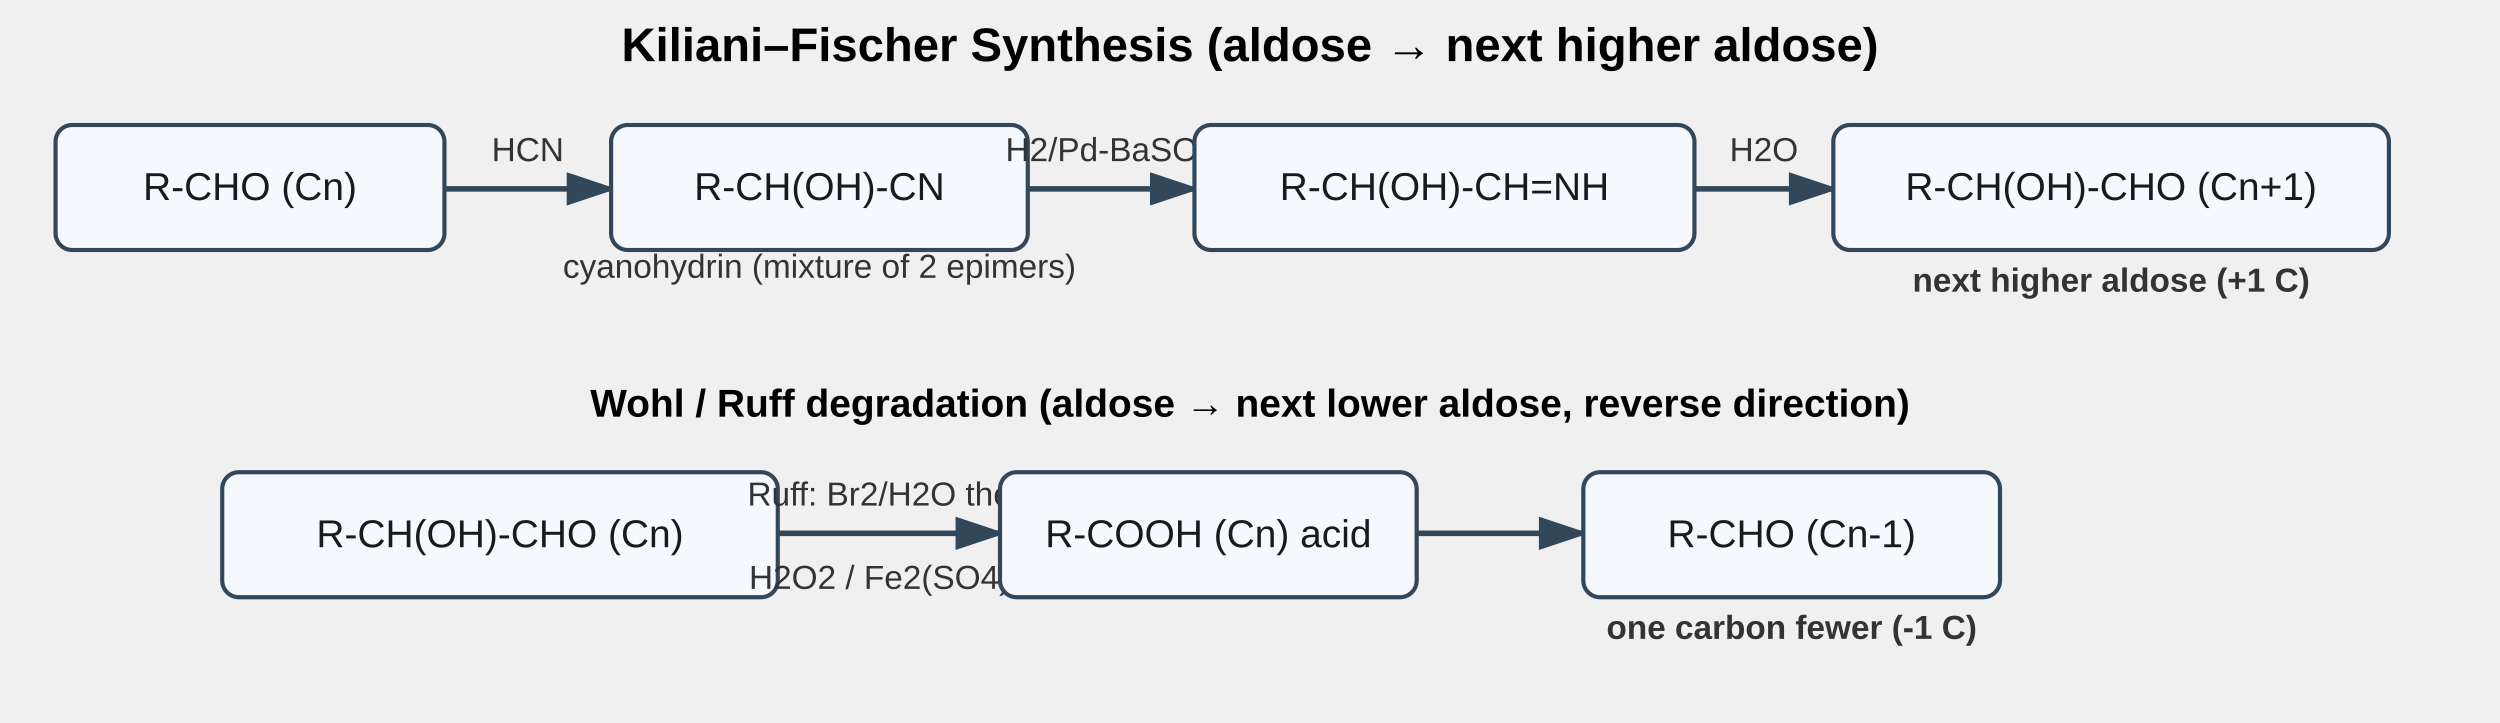
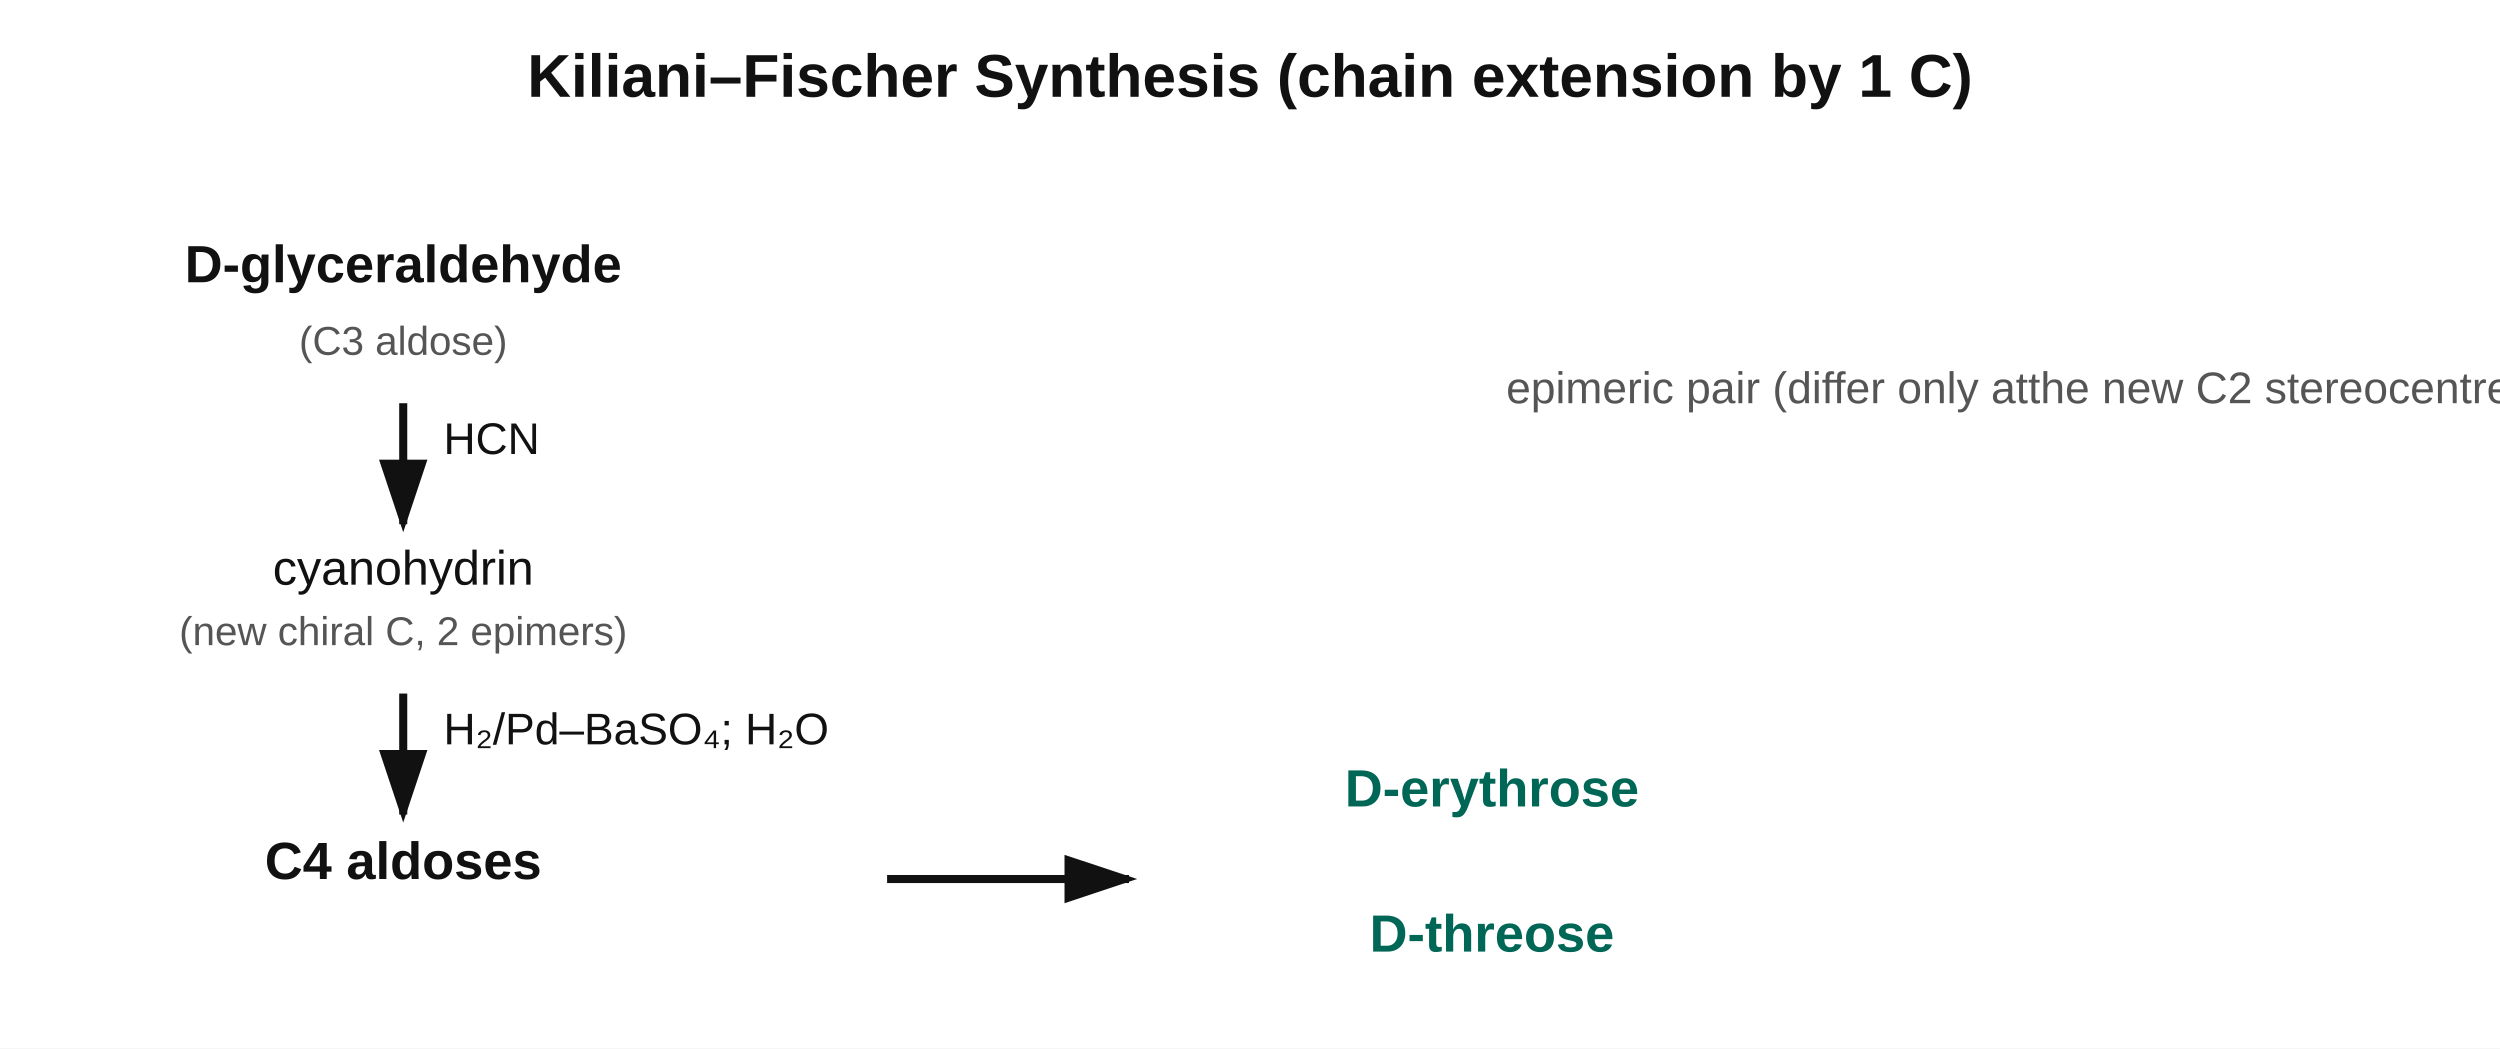
- <svg xmlns="http://www.w3.org/2000/svg" viewBox="0 0 900 260" font-family="Arial, sans-serif">
-   <style>
-     .lbl{font-size:14px;fill:#1a1a1a;}
-     .small{font-size:12px;fill:#333;}
-     .arrow{stroke:#33475b;stroke-width:2;marker-end:url(#ah8);fill:none;}
-     .box{fill:#f5f8fc;stroke:#33475b;stroke-width:1.5;}
-   </style>
+ <svg xmlns="http://www.w3.org/2000/svg" viewBox="0 0 620 260" width="620" height="260">
+   <rect width="620" height="260" fill="white" />
  <defs>
-     <marker id="ah8" markerWidth="10" markerHeight="10" refX="8" refY="3" orient="auto">
-       <path d="M0,0 L9,3 L0,6 Z" fill="#33475b" />
+     <marker id="arrow" markerWidth="10" markerHeight="10" refX="8" refY="3" orient="auto" markerUnits="strokeWidth">
+       <path d="M0,0 L0,6 L9,3 z" fill="#111" />
    </marker>
  </defs>
-   <text x="450" y="22" text-anchor="middle" font-size="17" font-weight="bold">Kiliani–Fischer Synthesis (aldose → next higher aldose)</text>
-   <rect class="box" x="20" y="45" width="140" height="45" rx="6" />
-   <text x="90" y="72" text-anchor="middle" class="lbl">R-CHO (Cn)</text>
-   <path class="arrow" d="M160,68 H220" />
-   <text x="190" y="58" text-anchor="middle" class="small">HCN</text>
-   <rect class="box" x="220" y="45" width="150" height="45" rx="6" />
-   <text x="295" y="72" text-anchor="middle" class="lbl">R-CH(OH)-CN</text>
-   <text x="295" y="100" text-anchor="middle" class="small">cyanohydrin (mixture of 2 epimers)</text>
-   <path class="arrow" d="M370,68 H430" />
-   <text x="400" y="58" text-anchor="middle" class="small">H2/Pd-BaSO4</text>
-   <rect class="box" x="430" y="45" width="180" height="45" rx="6" />
-   <text x="520" y="72" text-anchor="middle" class="lbl">R-CH(OH)-CH=NH</text>
-   <path class="arrow" d="M610,68 H660" />
-   <text x="635" y="58" text-anchor="middle" class="small">H2O</text>
-   <rect class="box" x="660" y="45" width="200" height="45" rx="6" />
-   <text x="760" y="72" text-anchor="middle" class="lbl">R-CH(OH)-CHO (Cn+1)</text>
-   <text x="760" y="105" text-anchor="middle" class="small" font-weight="bold">next higher aldose (+1 C)</text>
-   <text x="450" y="150" text-anchor="middle" font-weight="bold" font-size="14">Wohl / Ruff degradation (aldose → next lower aldose, reverse direction)</text>
-   <rect class="box" x="80" y="170" width="200" height="45" rx="6" />
-   <text x="180" y="197" text-anchor="middle" class="lbl">R-CH(OH)-CHO (Cn)</text>
-   <path class="arrow" d="M280,192 H360" />
-   <text x="320" y="182" text-anchor="middle" class="small">Ruff: Br2/H2O then</text>
-   <text x="320" y="212" text-anchor="middle" class="small">H2O2 / Fe2(SO4)3</text>
-   <rect class="box" x="360" y="170" width="150" height="45" rx="6" />
-   <text x="435" y="197" text-anchor="middle" class="lbl">R-COOH (Cn) acid</text>
-   <path class="arrow" d="M510,192 H570" />
-   <rect class="box" x="570" y="170" width="150" height="45" rx="6" />
-   <text x="645" y="197" text-anchor="middle" class="lbl">R-CHO (Cn-1)</text>
-   <text x="645" y="230" text-anchor="middle" class="small" font-weight="bold">one carbon fewer (-1 C)</text>
+   <text x="310.0" y="24" font-size="15" font-family="Arial,Helvetica,sans-serif" font-weight="700" fill="#111" text-anchor="middle">Kiliani–Fischer Synthesis (chain extension by 1 C)</text>
+   <text x="100" y="70" font-size="13" font-family="Arial,Helvetica,sans-serif" font-weight="700" fill="#111" text-anchor="middle">D-glyceraldehyde</text>
+   <text x="100" y="88" font-size="10" font-family="Arial,Helvetica,sans-serif" fill="#555" text-anchor="middle">(C3 aldose)</text>
+   <line x1="100" y1="100" x2="100" y2="130" stroke="#111" stroke-width="2" marker-end="url(#arrow)" />
+   <text x="110" y="112.6" font-size="11" font-family="Arial,Helvetica,sans-serif" fill="#111" text-anchor="start">HCN</text>
+   <text x="100" y="145" font-size="12" font-family="Arial,Helvetica,sans-serif" fill="#111" text-anchor="middle">cyanohydrin</text>
+   <text x="100" y="160" font-size="10" font-family="Arial,Helvetica,sans-serif" fill="#555" text-anchor="middle">(new chiral C, 2 epimers)</text>
+   <line x1="100" y1="172" x2="100" y2="202" stroke="#111" stroke-width="2" marker-end="url(#arrow)" />
+   <text x="110" y="184.6" font-size="11" font-family="Arial,Helvetica,sans-serif" fill="#111" text-anchor="start">H₂/Pd–BaSO₄; H₂O</text>
+   <text x="100" y="218" font-size="13" font-family="Arial,Helvetica,sans-serif" font-weight="700" fill="#111" text-anchor="middle">C4 aldoses</text>
+   <line x1="220" y1="218" x2="280" y2="218" stroke="#111" stroke-width="2" marker-end="url(#arrow)" />
+   <text x="370" y="200" font-size="13" font-family="Arial,Helvetica,sans-serif" font-weight="700" fill="#065" text-anchor="middle">D-erythrose</text>
+   <text x="370" y="236" font-size="13" font-family="Arial,Helvetica,sans-serif" font-weight="700" fill="#065" text-anchor="middle">D-threose</text>
+   <text x="500" y="100" font-size="11" font-family="Arial,Helvetica,sans-serif" fill="#555" text-anchor="middle">epimeric pair (differ only at
+ the new C2 stereocentre)</text>
</svg>
